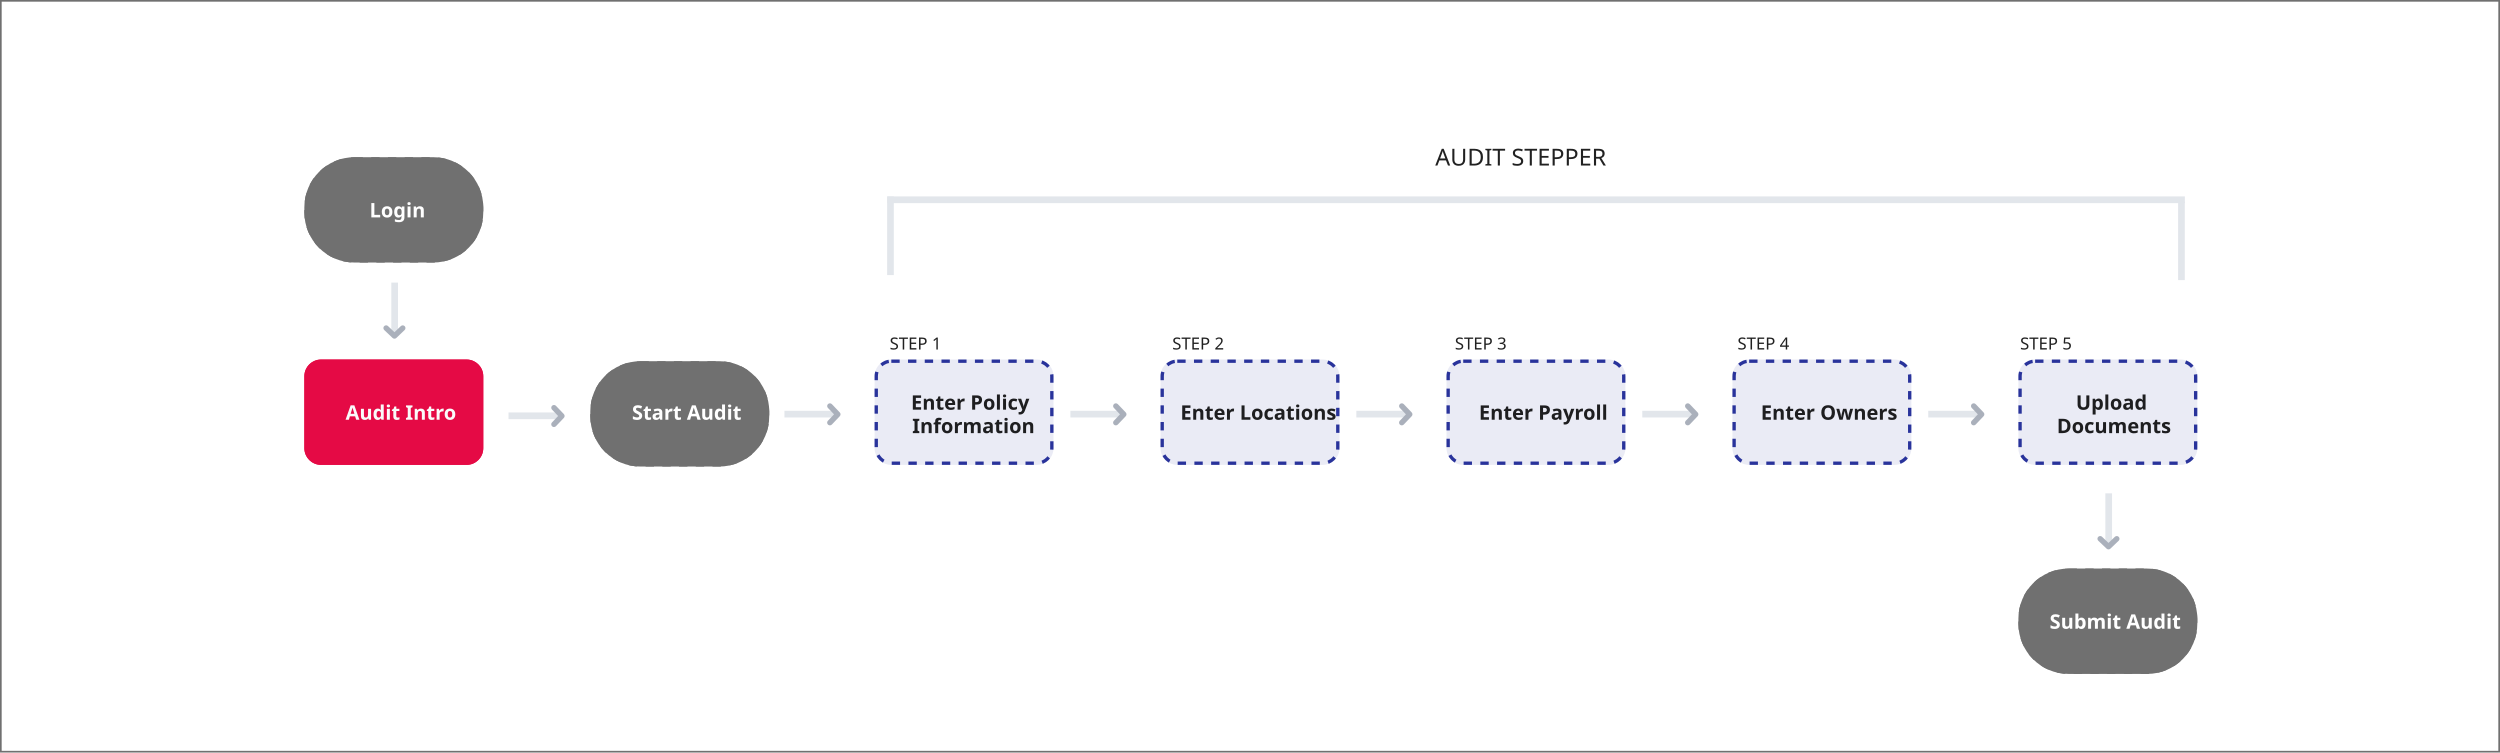
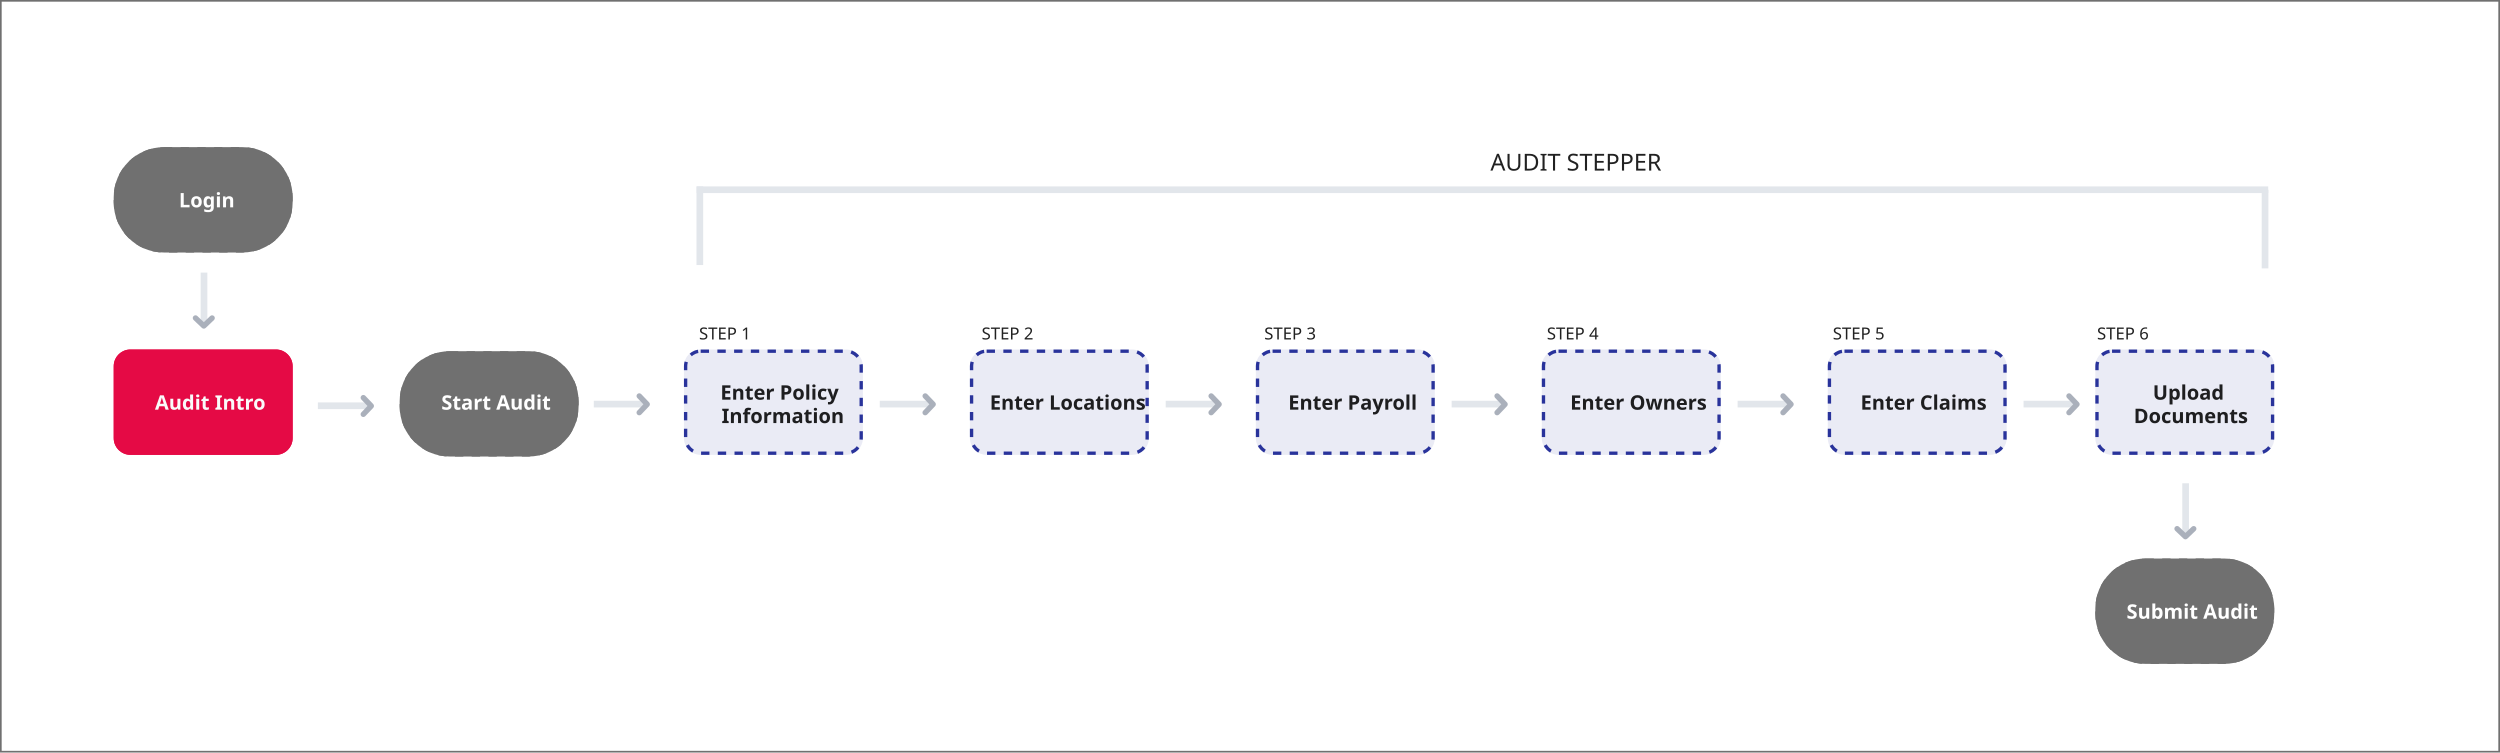
<svg xmlns="http://www.w3.org/2000/svg" width="1495" height="450" viewBox="0 0 1495 450">
-   <g id="Group_2336" data-name="Group 2336" transform="translate(1112 17826)">
-     <g id="Rectangle_2391" data-name="Rectangle 2391" transform="translate(-1112 -17826)" fill="#fff" stroke="#707070" stroke-width="1">
+   <g id="Group_2342" data-name="Group 2342" transform="translate(1206 15967)">
+     <g id="Rectangle_2391" data-name="Rectangle 2391" transform="translate(-1206 -15967)" fill="#fff" stroke="#707070" stroke-width="1">
      <rect width="1495" height="450" stroke="none" />
      <rect x="0.5" y="0.5" width="1494" height="449" fill="none" />
    </g>
-     <g id="Group_2335" data-name="Group 2335">
-       <g id="Group_2322" data-name="Group 2322" transform="translate(1532 -42)">
+     <g id="Group_2341" data-name="Group 2341">
+       <g id="Group_2322" data-name="Group 2322" transform="translate(1324 1811)">
        <g id="Rectangle_1684" data-name="Rectangle 1684" transform="translate(-2462 -17569)" fill="#e50a45" stroke="#e50a45" stroke-width="1">
          <rect width="107" height="63" rx="10" stroke="none" />
          <rect x="0.5" y="0.5" width="106" height="62" rx="9.5" fill="none" />
        </g>
        <text id="Audit_Intro" data-name="Audit Intro" transform="translate(-2442 -17542)" fill="#fafafa" font-size="12" font-family="ProximaNova-Bold, Proxima Nova" font-weight="700">
          <tspan x="4.658" y="9">Audit Intro</tspan>
        </text>
      </g>
-       <g id="Group_2323" data-name="Group 2323" transform="translate(-781 -18011)">
+       <g id="Group_2323" data-name="Group 2323" transform="translate(-989 -16158)">
        <line id="Line_26" data-name="Line 26" x2="30" transform="translate(138.092 432.646)" fill="none" stroke="#e2e6eb" stroke-width="4" />
        <path id="Path_35" data-name="Path 35" d="M10.689,13.191A1.635,1.635,0,0,1,9.5,10.43l3.657-3.846L9.508,2.764A1.635,1.635,0,0,1,11.871.5L16.6,5.45a1.636,1.636,0,0,1,0,2.256l-4.731,4.976A1.633,1.633,0,0,1,10.689,13.191Z" transform="translate(154.592 426.182)" fill="#aab0bb" />
      </g>
-       <g id="Group_2324" data-name="Group 2324" transform="translate(-946 -18010)">
+       <g id="Group_2324" data-name="Group 2324" transform="translate(-1154 -16157)">
        <line id="Line_26-2" data-name="Line 26" x2="30" transform="translate(138.092 432.646)" fill="none" stroke="#e2e6eb" stroke-width="4" />
        <path id="Path_35-2" data-name="Path 35" d="M10.689,13.191A1.635,1.635,0,0,1,9.5,10.43l3.657-3.846L9.508,2.764A1.635,1.635,0,0,1,11.871.5L16.6,5.45a1.636,1.636,0,0,1,0,2.256l-4.731,4.976A1.633,1.633,0,0,1,10.689,13.191Z" transform="translate(154.592 426.182)" fill="#aab0bb" />
      </g>
-       <g id="Group_2325" data-name="Group 2325" transform="translate(-443.354 -17795.092) rotate(90)">
+       <g id="Group_2325" data-name="Group 2325" transform="translate(-651.354 -15942.092) rotate(90)">
        <line id="Line_26-3" data-name="Line 26" x2="30" transform="translate(138.092 432.646)" fill="none" stroke="#e2e6eb" stroke-width="4" />
        <path id="Path_35-3" data-name="Path 35" d="M10.689,13.191A1.635,1.635,0,0,1,9.5,10.43l3.657-3.846L9.508,2.764A1.635,1.635,0,0,1,11.871.5L16.6,5.45a1.636,1.636,0,0,1,0,2.256l-4.731,4.976A1.633,1.633,0,0,1,10.689,13.191Z" transform="translate(154.592 426.182)" fill="#aab0bb" />
      </g>
-       <path id="Path_3406" data-name="Path 3406" d="M0,164.307V940.23" transform="translate(-745.682 -17706.545) rotate(-90)" fill="none" stroke="#e2e6eb" stroke-width="4" />
-       <line id="Line_977" data-name="Line 977" y2="47" transform="translate(192.5 -17705.5)" fill="none" stroke="#e2e6eb" stroke-width="4" />
-       <line id="Line_976" data-name="Line 976" y2="47" transform="translate(-579.5 -17708.5)" fill="none" stroke="#e2e6eb" stroke-width="4" />
-       <g id="Rectangle_2392" data-name="Rectangle 2392" transform="translate(-589 -17611)" fill="rgba(41,51,155,0.1)" stroke="#29339b" stroke-width="2" stroke-dasharray="5">
+       <path id="Path_3406" data-name="Path 3406" d="M0,164.307v939.764" transform="translate(-953.682 -15853.545) rotate(-90)" fill="none" stroke="#e2e6eb" stroke-width="4" />
+       <line id="Line_977" data-name="Line 977" y2="47" transform="translate(148.5 -15853.5)" fill="none" stroke="#e2e6eb" stroke-width="4" />
+       <line id="Line_976" data-name="Line 976" y2="47" transform="translate(-787.5 -15855.5)" fill="none" stroke="#e2e6eb" stroke-width="4" />
+       <g id="Rectangle_2392" data-name="Rectangle 2392" transform="translate(-797 -15758)" fill="rgba(41,51,155,0.1)" stroke="#29339b" stroke-width="2" stroke-dasharray="5">
        <rect width="107" height="63" rx="10" stroke="none" />
        <rect x="1" y="1" width="105" height="61" rx="9" fill="none" />
      </g>
-       <g id="Rectangle_2393" data-name="Rectangle 2393" transform="translate(-418 -17611)" fill="rgba(41,51,155,0.1)" stroke="#29339b" stroke-width="2" stroke-dasharray="5">
+       <g id="Rectangle_2393" data-name="Rectangle 2393" transform="translate(-626 -15758)" fill="rgba(41,51,155,0.1)" stroke="#29339b" stroke-width="2" stroke-dasharray="5">
        <rect width="107" height="63" rx="10" stroke="none" />
        <rect x="1" y="1" width="105" height="61" rx="9" fill="none" />
      </g>
-       <g id="Rectangle_2395" data-name="Rectangle 2395" transform="translate(-247 -17611)" fill="rgba(41,51,155,0.1)" stroke="#29339b" stroke-width="2" stroke-dasharray="5">
+       <g id="Rectangle_2395" data-name="Rectangle 2395" transform="translate(-455 -15758)" fill="rgba(41,51,155,0.1)" stroke="#29339b" stroke-width="2" stroke-dasharray="5">
        <rect width="107" height="63" rx="10" stroke="none" />
        <rect x="1" y="1" width="105" height="61" rx="9" fill="none" />
      </g>
-       <g id="Rectangle_2396" data-name="Rectangle 2396" transform="translate(-76 -17611)" fill="rgba(41,51,155,0.1)" stroke="#29339b" stroke-width="2" stroke-dasharray="5">
+       <g id="Rectangle_2396" data-name="Rectangle 2396" transform="translate(-284 -15758)" fill="rgba(41,51,155,0.1)" stroke="#29339b" stroke-width="2" stroke-dasharray="5">
        <rect width="107" height="63" rx="10" stroke="none" />
        <rect x="1" y="1" width="105" height="61" rx="9" fill="none" />
      </g>
-       <g id="Rectangle_2397" data-name="Rectangle 2397" transform="translate(95 -17611)" fill="rgba(41,51,155,0.1)" stroke="#29339b" stroke-width="2" stroke-dasharray="5">
+       <g id="Rectangle_2401" data-name="Rectangle 2401" transform="translate(-113 -15758)" fill="rgba(41,51,155,0.1)" stroke="#29339b" stroke-width="2" stroke-dasharray="5">
        <rect width="107" height="63" rx="10" stroke="none" />
        <rect x="1" y="1" width="105" height="61" rx="9" fill="none" />
      </g>
-       <g id="Group_2334" data-name="Group 2334" transform="translate(175 -165)">
+       <g id="Rectangle_2397" data-name="Rectangle 2397" transform="translate(47 -15758)" fill="rgba(41,51,155,0.1)" stroke="#29339b" stroke-width="2" stroke-dasharray="5">
+         <rect width="107" height="63" rx="10" stroke="none" />
+         <rect x="1" y="1" width="105" height="61" rx="9" fill="none" />
+       </g>
+       <g id="Group_2334" data-name="Group 2334" transform="translate(-33 1688)">
        <g id="Rectangle_2394" data-name="Rectangle 2394" transform="translate(-1105 -17567)" fill="#707070" stroke="#707070" stroke-width="2" stroke-dasharray="5">
          <rect width="107" height="63" rx="30" stroke="none" />
          <rect x="1" y="1" width="105" height="61" rx="29" fill="none" />
        </g>
        <text id="Login" transform="translate(-1094 -17540)" fill="#fff" font-size="12" font-family="ProximaNova-Bold, Proxima Nova" font-weight="700">
          <tspan x="27.982" y="9">Login</tspan>
        </text>
      </g>
-       <g id="Group_2332" data-name="Group 2332" transform="translate(1 -35)">
+       <g id="Group_2332" data-name="Group 2332" transform="translate(-207 1818)">
        <g id="Rectangle_2399" data-name="Rectangle 2399" transform="translate(-760 -17575)" fill="#707070" stroke="#707070" stroke-width="2" stroke-dasharray="5">
          <rect width="107" height="63" rx="30" stroke="none" />
          <rect x="1" y="1" width="105" height="61" rx="29" fill="none" />
        </g>
        <text id="Start_Audit" data-name="Start Audit" transform="translate(-749 -17549)" fill="#fff" font-size="12" font-family="ProximaNova-Bold, Proxima Nova" font-weight="700">
          <tspan x="13.9" y="9">Start Audit</tspan>
        </text>
      </g>
-       <g id="Group_2333" data-name="Group 2333" transform="translate(-149 83)">
+       <g id="Group_2333" data-name="Group 2333" transform="translate(-197 1936)">
        <g id="Rectangle_2400" data-name="Rectangle 2400" transform="translate(244 -17569)" fill="#707070" stroke="#707070" stroke-width="2" stroke-dasharray="5">
          <rect width="107" height="63" rx="30" stroke="none" />
          <rect x="1" y="1" width="105" height="61" rx="29" fill="none" />
        </g>
        <text id="Submit_Audit" data-name="Submit Audit" transform="translate(255 -17542)" fill="#fff" font-size="12" font-family="ProximaNova-Bold, Proxima Nova" font-weight="700">
          <tspan x="7.66" y="9">Submit Audit</tspan>
        </text>
      </g>
-       <text id="Enter_Policy_Information" data-name="Enter Policy Information" transform="translate(-578 -17590)" fill="rgba(0,0,0,0.87)" font-size="12" font-family="ProximaNova-Bold, Proxima Nova" font-weight="700">
+       <text id="Enter_Policy_Information" data-name="Enter Policy Information" transform="translate(-786 -15737)" fill="rgba(0,0,0,0.87)" font-size="12" font-family="ProximaNova-Bold, Proxima Nova" font-weight="700">
        <tspan x="10.792" y="9">Enter Policy </tspan>
        <tspan x="11.482" y="23">Information</tspan>
      </text>
-       <text id="STEP_1" data-name="STEP 1" transform="translate(-580 -17625)" fill="rgba(0,0,0,0.87)" font-size="10" font-family="ProximaNova-Medium, Proxima Nova" font-weight="500">
+       <text id="STEP_1" data-name="STEP 1" transform="translate(-788 -15772)" fill="rgba(0,0,0,0.87)" font-size="10" font-family="ProximaNova-Medium, Proxima Nova" font-weight="500">
        <tspan x="0" y="8">STEP 1</tspan>
      </text>
-       <text id="AUDIT_STEPPER" data-name="AUDIT STEPPER" transform="translate(-256 -17738)" fill="rgba(0,0,0,0.87)" font-size="14" font-family="ProximaNova-Medium, Proxima Nova" font-weight="500">
+       <text id="AUDIT_STEPPER" data-name="AUDIT STEPPER" transform="translate(-317 -15876)" fill="rgba(0,0,0,0.87)" font-size="14" font-family="ProximaNova-Medium, Proxima Nova" font-weight="500">
        <tspan x="2.278" y="11">AUDIT STEPPER</tspan>
      </text>
-       <text id="STEP_2" data-name="STEP 2" transform="translate(-411 -17625)" fill="rgba(0,0,0,0.87)" font-size="10" font-family="ProximaNova-Medium, Proxima Nova" font-weight="500">
+       <text id="STEP_2" data-name="STEP 2" transform="translate(-619 -15772)" fill="rgba(0,0,0,0.87)" font-size="10" font-family="ProximaNova-Medium, Proxima Nova" font-weight="500">
        <tspan x="0" y="8">STEP 2</tspan>
      </text>
-       <text id="STEP_3" data-name="STEP 3" transform="translate(-242 -17625)" fill="rgba(0,0,0,0.87)" font-size="10" font-family="ProximaNova-Medium, Proxima Nova" font-weight="500">
+       <text id="STEP_3" data-name="STEP 3" transform="translate(-450 -15772)" fill="rgba(0,0,0,0.87)" font-size="10" font-family="ProximaNova-Medium, Proxima Nova" font-weight="500">
        <tspan x="0" y="8">STEP 3</tspan>
      </text>
-       <text id="STEP_4" data-name="STEP 4" transform="translate(-73 -17625)" fill="rgba(0,0,0,0.87)" font-size="10" font-family="ProximaNova-Medium, Proxima Nova" font-weight="500">
+       <text id="STEP_4" data-name="STEP 4" transform="translate(-281 -15772)" fill="rgba(0,0,0,0.87)" font-size="10" font-family="ProximaNova-Medium, Proxima Nova" font-weight="500">
        <tspan x="0" y="8">STEP 4</tspan>
      </text>
-       <text id="STEP_5" data-name="STEP 5" transform="translate(96 -17625)" fill="rgba(0,0,0,0.87)" font-size="10" font-family="ProximaNova-Medium, Proxima Nova" font-weight="500">
+       <text id="STEP_5" data-name="STEP 5" transform="translate(-110 -15772)" fill="rgba(0,0,0,0.87)" font-size="10" font-family="ProximaNova-Medium, Proxima Nova" font-weight="500">
        <tspan x="0" y="8">STEP 5</tspan>
      </text>
-       <text id="Enter_Locations" data-name="Enter Locations" transform="translate(-407 -17584)" fill="rgba(0,0,0,0.87)" font-size="12" font-family="ProximaNova-Bold, Proxima Nova" font-weight="700">
+       <text id="STEP_6" data-name="STEP 6" transform="translate(48 -15772)" fill="rgba(0,0,0,0.87)" font-size="10" font-family="ProximaNova-Medium, Proxima Nova" font-weight="500">
+         <tspan x="0" y="8">STEP 6</tspan>
+       </text>
+       <text id="Enter_Locations" data-name="Enter Locations" transform="translate(-615 -15731)" fill="rgba(0,0,0,0.87)" font-size="12" font-family="ProximaNova-Bold, Proxima Nova" font-weight="700">
        <tspan x="0.892" y="9">Enter Locations</tspan>
      </text>
-       <text id="Enter_Payroll" data-name="Enter Payroll" transform="translate(-236 -17584)" fill="rgba(0,0,0,0.87)" font-size="12" font-family="ProximaNova-Bold, Proxima Nova" font-weight="700">
+       <text id="Enter_Payroll" data-name="Enter Payroll" transform="translate(-444 -15731)" fill="rgba(0,0,0,0.87)" font-size="12" font-family="ProximaNova-Bold, Proxima Nova" font-weight="700">
        <tspan x="8.386" y="9">Enter Payroll</tspan>
      </text>
-       <text id="Enter_Owners" data-name="Enter Owners" transform="translate(-65 -17584)" fill="rgba(0,0,0,0.87)" font-size="12" font-family="ProximaNova-Bold, Proxima Nova" font-weight="700">
+       <text id="Enter_Owners" data-name="Enter Owners" transform="translate(-273 -15731)" fill="rgba(0,0,0,0.87)" font-size="12" font-family="ProximaNova-Bold, Proxima Nova" font-weight="700">
        <tspan x="5.968" y="9">Enter Owners</tspan>
      </text>
-       <text id="Upload_Documents" data-name="Upload Documents" transform="translate(106 -17590)" fill="rgba(0,0,0,0.87)" font-size="12" font-family="ProximaNova-Bold, Proxima Nova" font-weight="700">
+       <text id="Enter_Claims" data-name="Enter Claims" transform="translate(-102 -15731)" fill="rgba(0,0,0,0.87)" font-size="12" font-family="ProximaNova-Bold, Proxima Nova" font-weight="700">
+         <tspan x="8.596" y="9">Enter Claims</tspan>
+       </text>
+       <text id="Upload_Documents" data-name="Upload Documents" transform="translate(58 -15737)" fill="rgba(0,0,0,0.87)" font-size="12" font-family="ProximaNova-Bold, Proxima Nova" font-weight="700">
        <tspan x="23.386" y="9">Upload </tspan>
        <tspan x="11.986" y="23">Documents</tspan>
      </text>
-       <g id="Group_2327" data-name="Group 2327" transform="translate(-610 -18011)">
+       <g id="Group_2327" data-name="Group 2327" transform="translate(-818 -16158)">
        <line id="Line_26-4" data-name="Line 26" x2="30" transform="translate(138.092 432.646)" fill="none" stroke="#e2e6eb" stroke-width="4" />
        <path id="Path_35-4" data-name="Path 35" d="M10.689,13.191A1.635,1.635,0,0,1,9.5,10.43l3.657-3.846L9.508,2.764A1.635,1.635,0,0,1,11.871.5L16.6,5.45a1.636,1.636,0,0,1,0,2.256l-4.731,4.976A1.633,1.633,0,0,1,10.689,13.191Z" transform="translate(154.592 426.182)" fill="#aab0bb" />
      </g>
-       <g id="Group_2328" data-name="Group 2328" transform="translate(-439 -18011)">
+       <g id="Group_2328" data-name="Group 2328" transform="translate(-647 -16158)">
        <line id="Line_26-5" data-name="Line 26" x2="30" transform="translate(138.092 432.646)" fill="none" stroke="#e2e6eb" stroke-width="4" />
        <path id="Path_35-5" data-name="Path 35" d="M10.689,13.191A1.635,1.635,0,0,1,9.5,10.43l3.657-3.846L9.508,2.764A1.635,1.635,0,0,1,11.871.5L16.6,5.45a1.636,1.636,0,0,1,0,2.256l-4.731,4.976A1.633,1.633,0,0,1,10.689,13.191Z" transform="translate(154.592 426.182)" fill="#aab0bb" />
      </g>
-       <g id="Group_2329" data-name="Group 2329" transform="translate(-268 -18011)">
+       <g id="Group_2329" data-name="Group 2329" transform="translate(-476 -16158)">
        <line id="Line_26-6" data-name="Line 26" x2="30" transform="translate(138.092 432.646)" fill="none" stroke="#e2e6eb" stroke-width="4" />
        <path id="Path_35-6" data-name="Path 35" d="M10.689,13.191A1.635,1.635,0,0,1,9.5,10.43l3.657-3.846L9.508,2.764A1.635,1.635,0,0,1,11.871.5L16.6,5.45a1.636,1.636,0,0,1,0,2.256l-4.731,4.976A1.633,1.633,0,0,1,10.689,13.191Z" transform="translate(154.592 426.182)" fill="#aab0bb" />
      </g>
-       <g id="Group_2330" data-name="Group 2330" transform="translate(-97 -18011)">
+       <g id="Group_2330" data-name="Group 2330" transform="translate(-305 -16158)">
        <line id="Line_26-7" data-name="Line 26" x2="30" transform="translate(138.092 432.646)" fill="none" stroke="#e2e6eb" stroke-width="4" />
        <path id="Path_35-7" data-name="Path 35" d="M10.689,13.191A1.635,1.635,0,0,1,9.5,10.43l3.657-3.846L9.508,2.764A1.635,1.635,0,0,1,11.871.5L16.6,5.45a1.636,1.636,0,0,1,0,2.256l-4.731,4.976A1.633,1.633,0,0,1,10.689,13.191Z" transform="translate(154.592 426.182)" fill="#aab0bb" />
      </g>
-       <g id="Group_2331" data-name="Group 2331" transform="translate(581.646 -17669.092) rotate(90)">
+       <g id="Group_2340" data-name="Group 2340" transform="translate(-134 -16158)">
        <line id="Line_26-8" data-name="Line 26" x2="30" transform="translate(138.092 432.646)" fill="none" stroke="#e2e6eb" stroke-width="4" />
        <path id="Path_35-8" data-name="Path 35" d="M10.689,13.191A1.635,1.635,0,0,1,9.5,10.43l3.657-3.846L9.508,2.764A1.635,1.635,0,0,1,11.871.5L16.6,5.45a1.636,1.636,0,0,1,0,2.256l-4.731,4.976A1.633,1.633,0,0,1,10.689,13.191Z" transform="translate(154.592 426.182)" fill="#aab0bb" />
+       </g>
+       <g id="Group_2331" data-name="Group 2331" transform="translate(533.646 -15816.092) rotate(90)">
+         <line id="Line_26-9" data-name="Line 26" x2="30" transform="translate(138.092 432.646)" fill="none" stroke="#e2e6eb" stroke-width="4" />
+         <path id="Path_35-9" data-name="Path 35" d="M10.689,13.191A1.635,1.635,0,0,1,9.5,10.43l3.657-3.846L9.508,2.764A1.635,1.635,0,0,1,11.871.5L16.6,5.45a1.636,1.636,0,0,1,0,2.256l-4.731,4.976A1.633,1.633,0,0,1,10.689,13.191Z" transform="translate(154.592 426.182)" fill="#aab0bb" />
      </g>
    </g>
  </g>
</svg>
